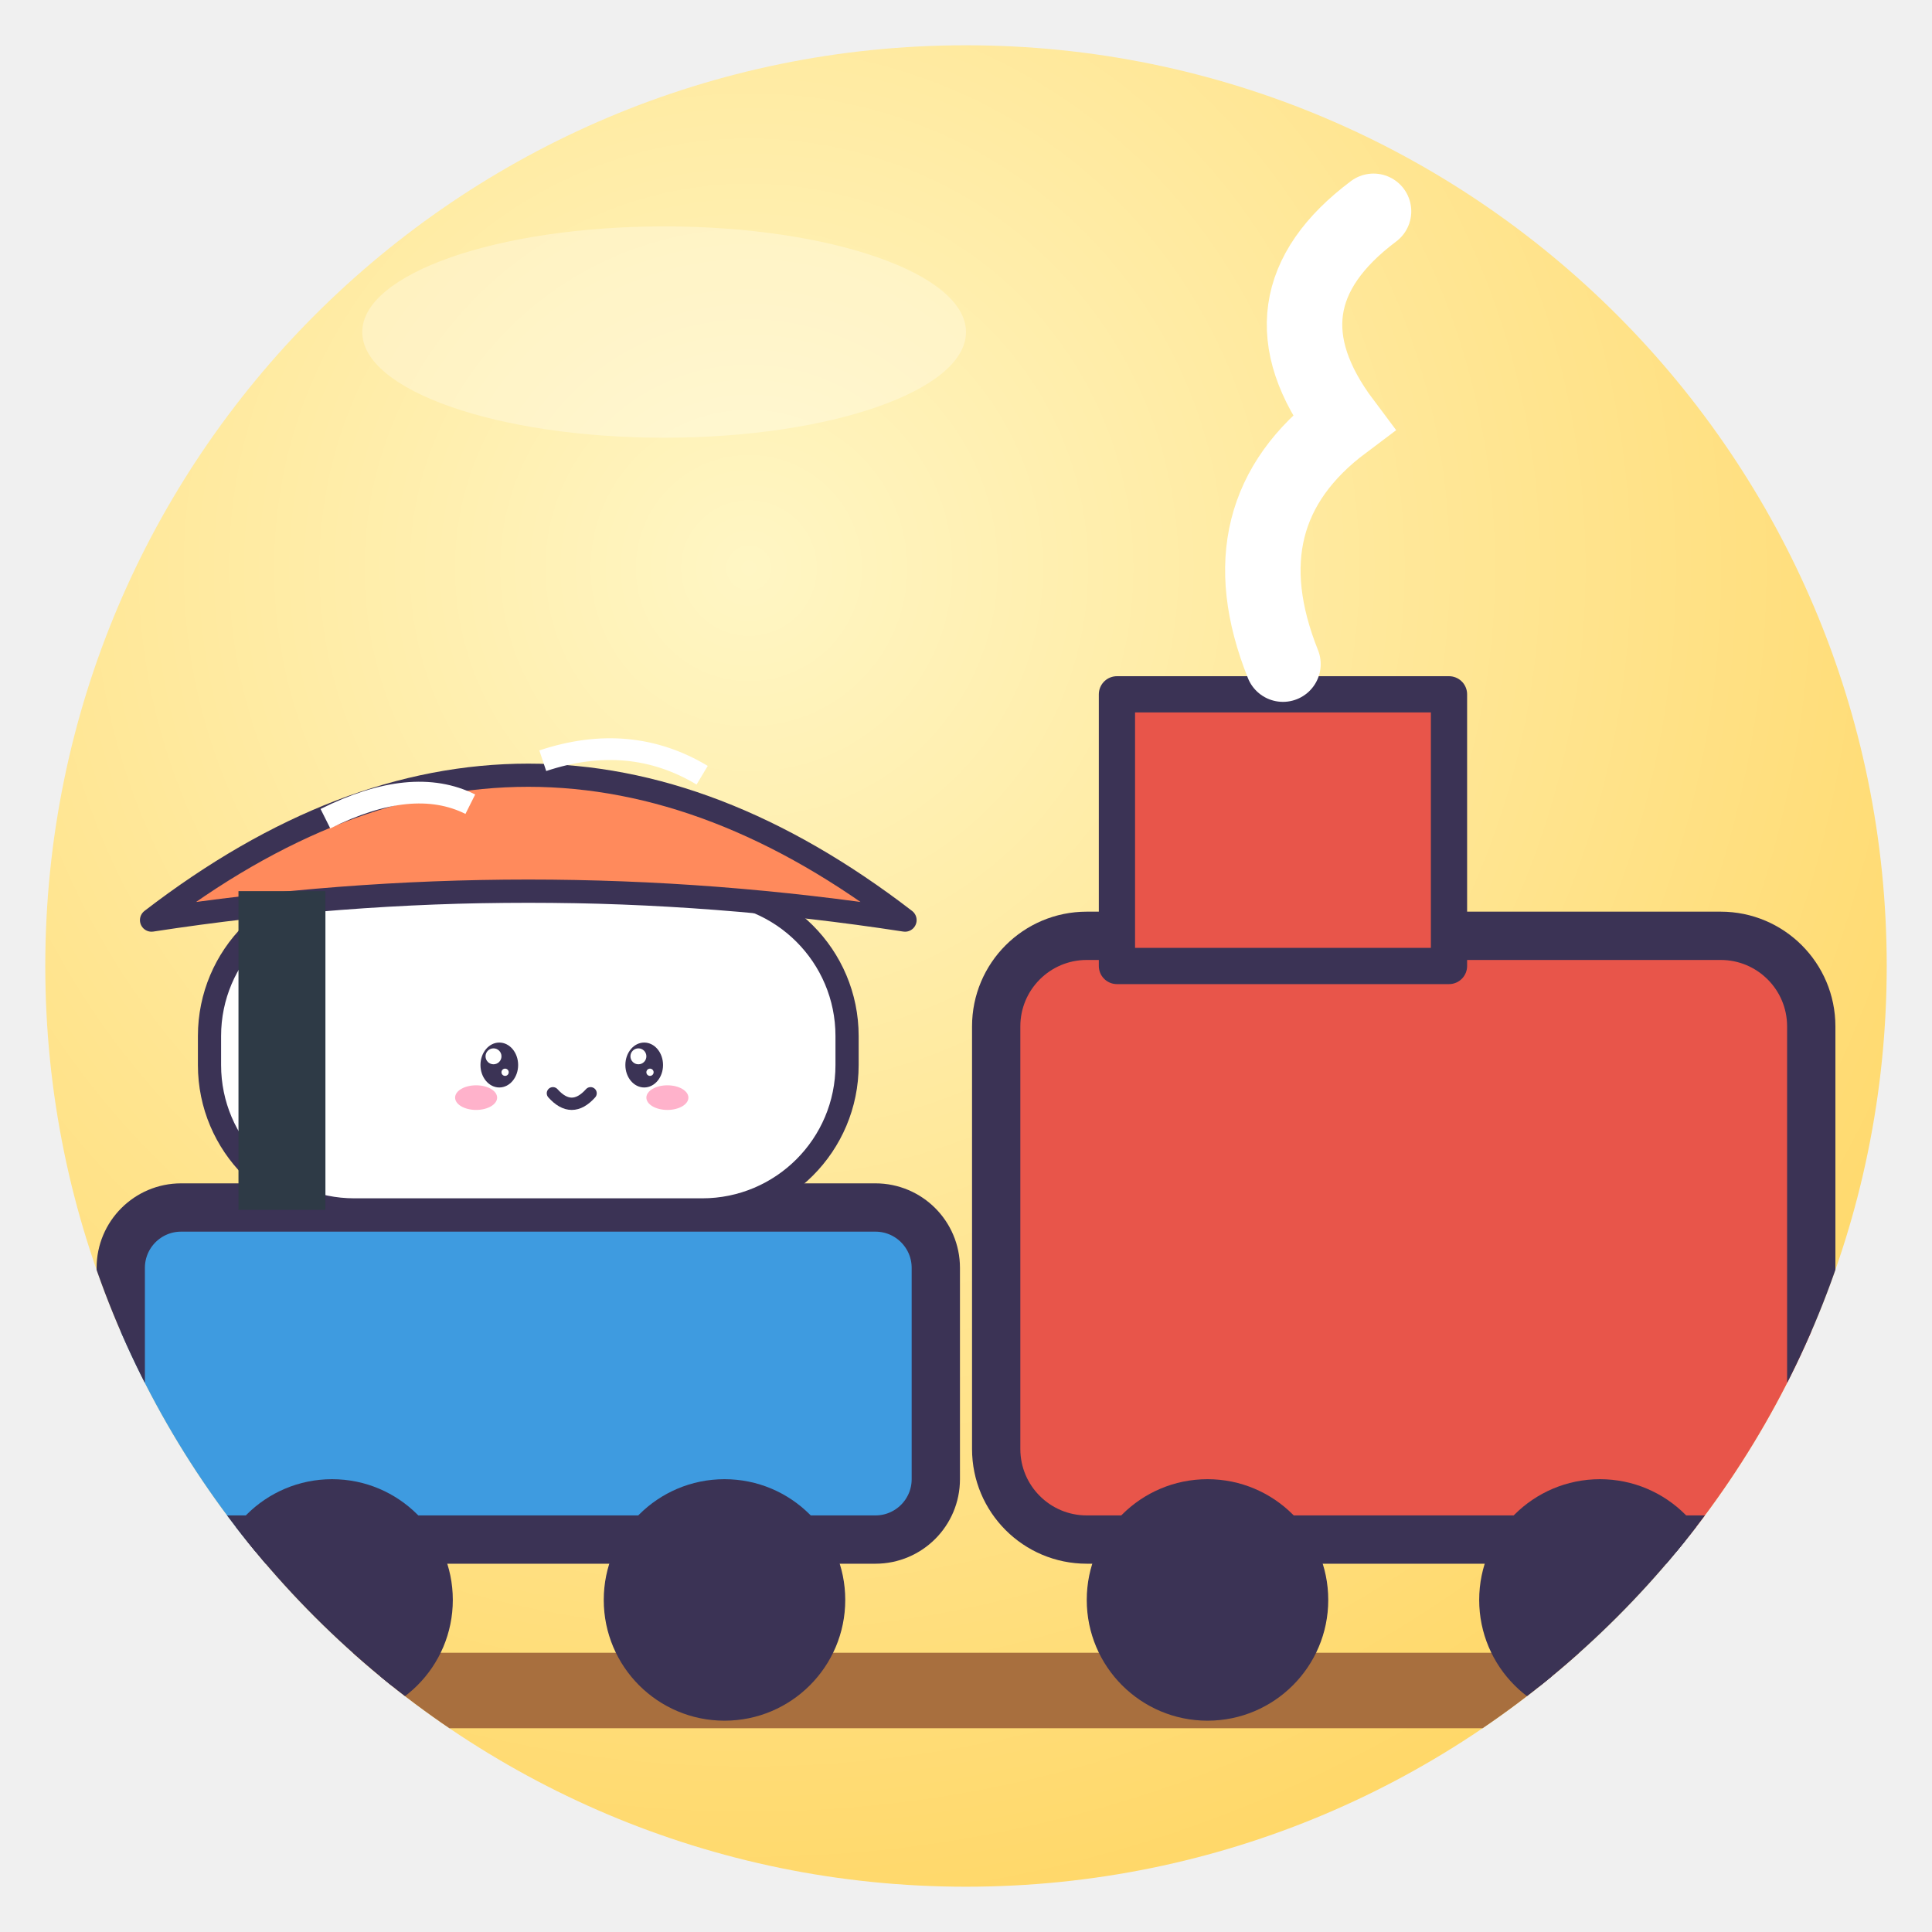
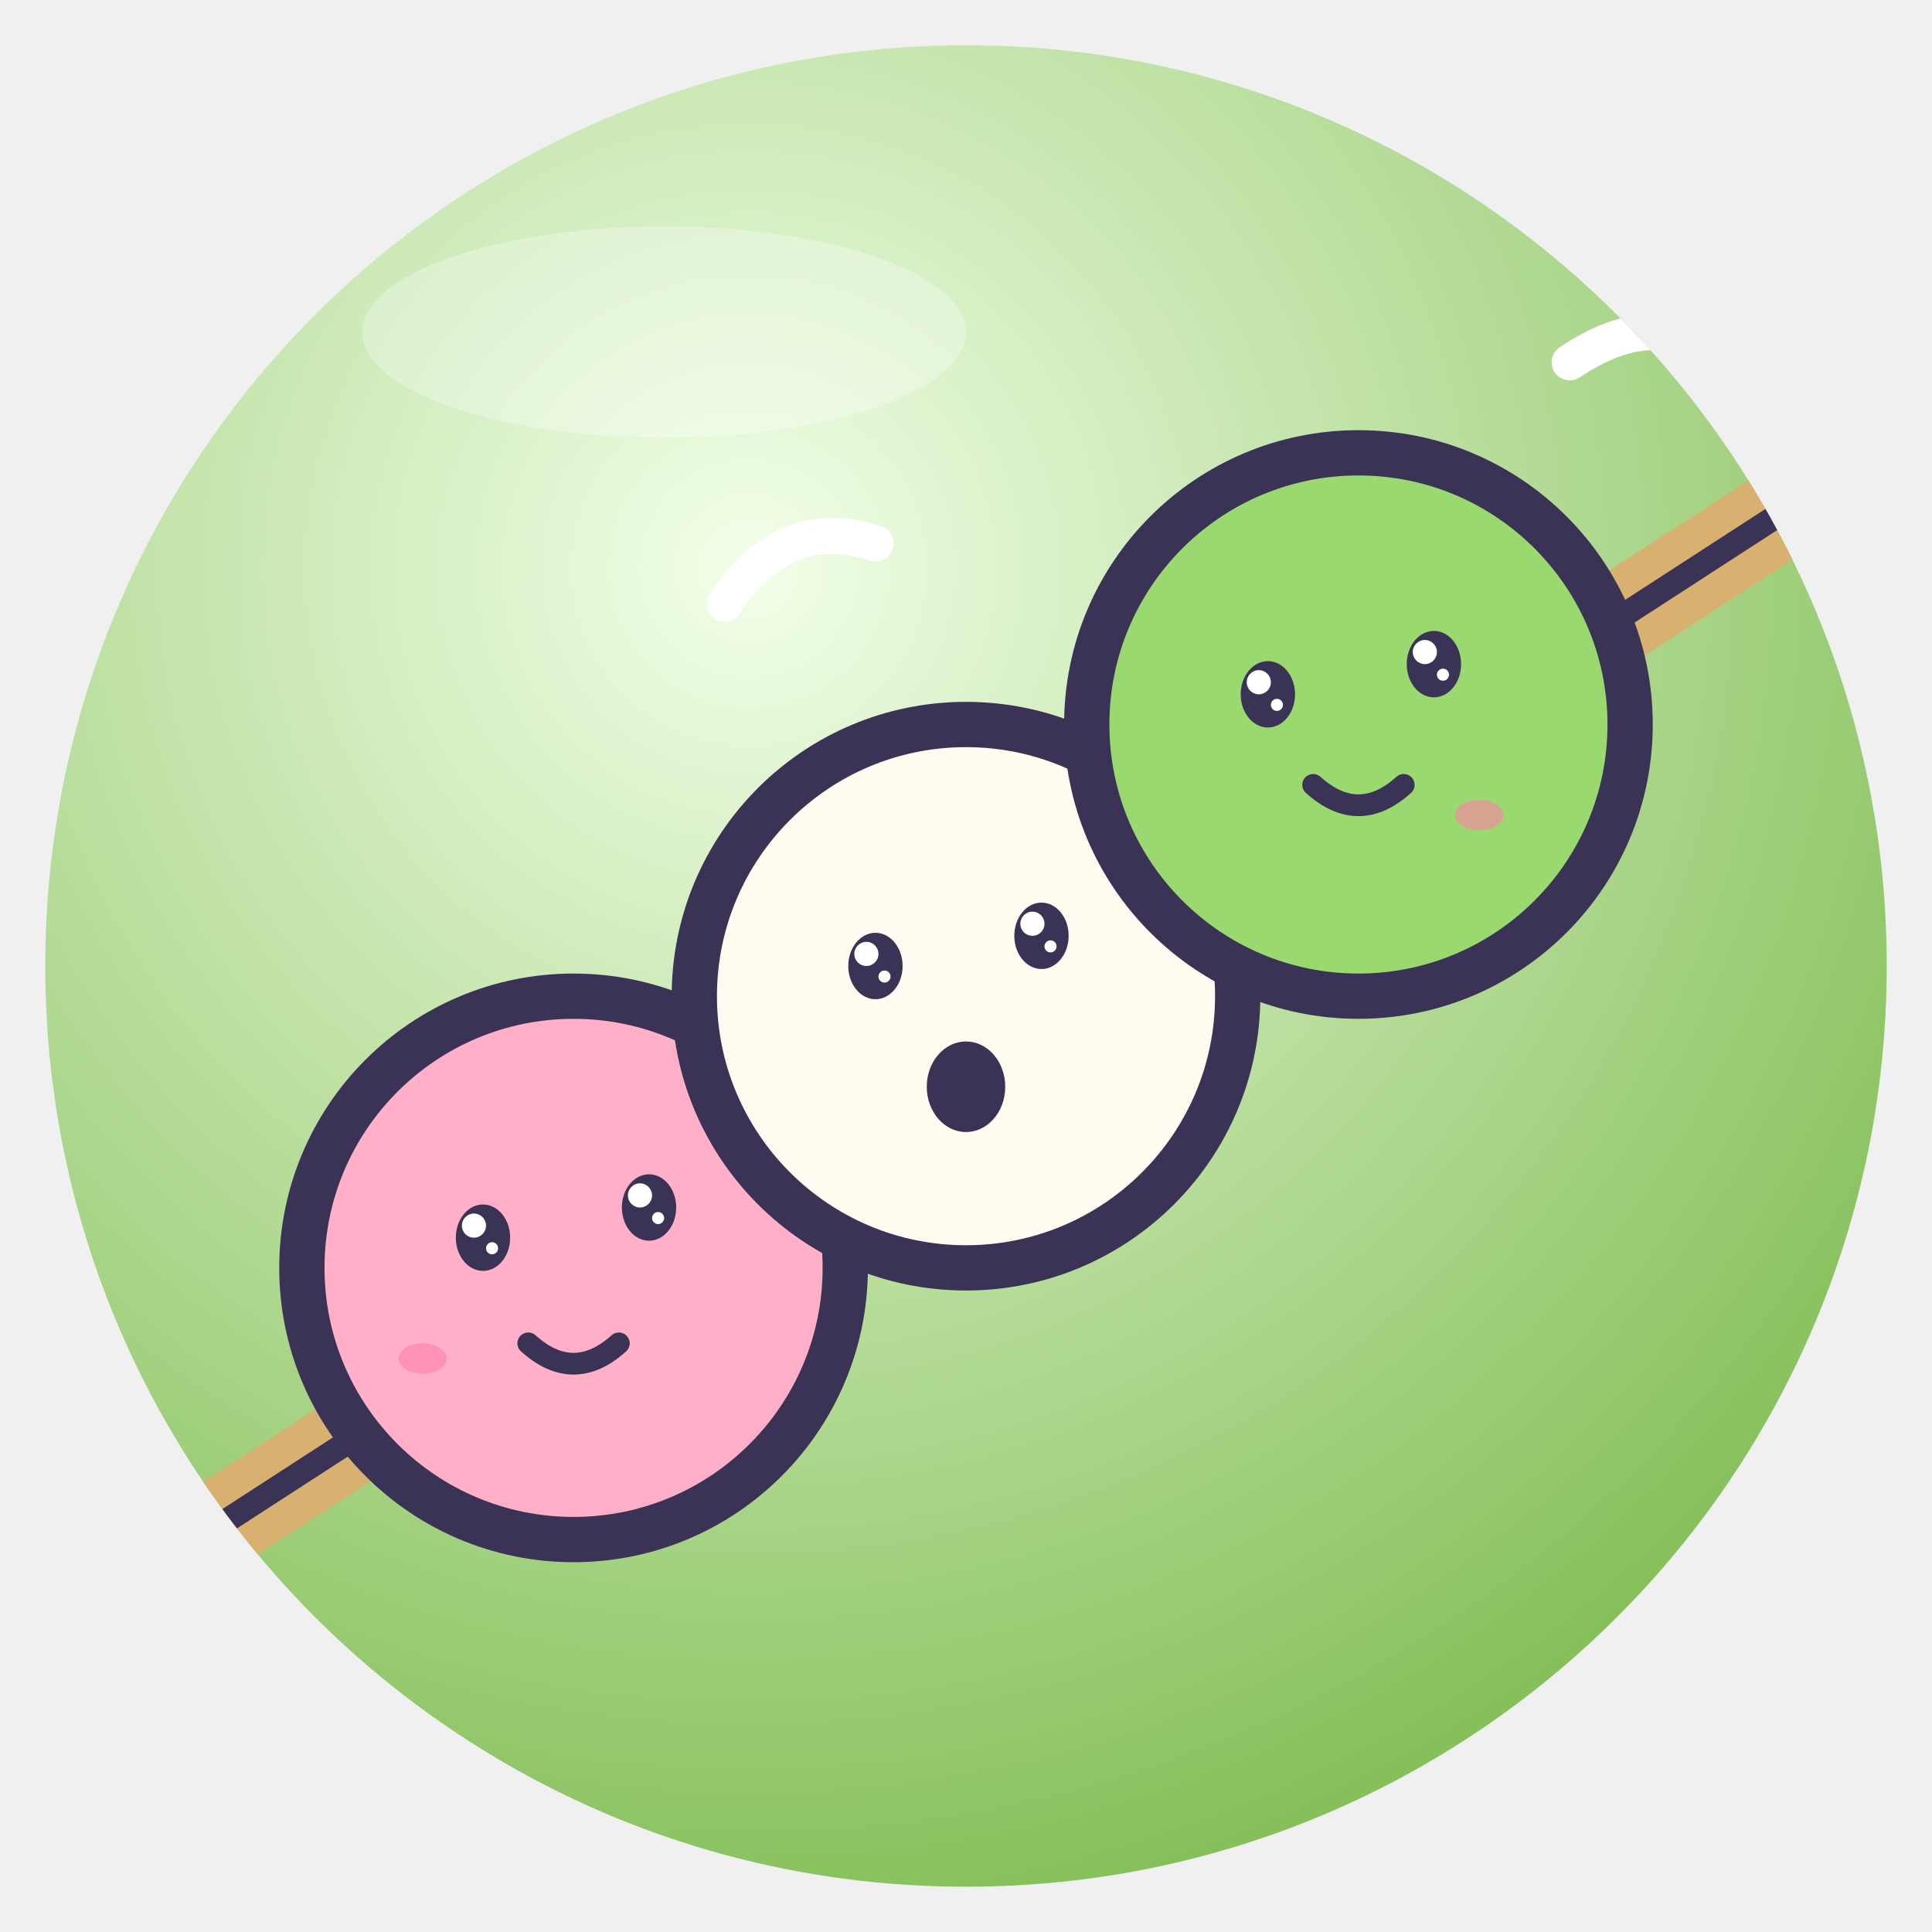
<svg xmlns="http://www.w3.org/2000/svg" viewBox="0 0 128 128" width="128" height="128">
  <defs>
    <radialGradient id="g" cx="38%" cy="28%" r="85%">
-       <stop offset="0" stop-color="#FFF6C4" />
-       <stop offset="1" stop-color="#FFD45E" />
+       <stop offset="0" stop-color="#F2FFE8" />
+       <stop offset="1" stop-color="#78B848" />
    </radialGradient>
    <clipPath id="c">
      <circle cx="64" cy="64" r="61" />
    </clipPath>
  </defs>
  <circle cx="64" cy="64" r="61" fill="url(#g)" />
  <g clip-path="url(#c)">
-     <path d="M0 112 H128" stroke="#A86F3E" stroke-width="5" />
-     <rect x="66" y="62" width="54" height="40" rx="6" fill="#E8554A" stroke="#3B3355" stroke-width="3.2" stroke-linejoin="round" stroke-linecap="round" />
-     <rect x="74" y="46" width="22" height="18" fill="#E8554A" stroke="#3B3355" stroke-linejoin="round" stroke-linecap="round" stroke-width="2.4" />
-     <rect x="8" y="80" width="54" height="22" rx="4" fill="#3E9BE0" stroke="#3B3355" stroke-width="3.2" stroke-linejoin="round" stroke-linecap="round" />
-     <circle cx="22" cy="106" r="7" fill="#3B3355" stroke="#3B3355" stroke-linejoin="round" stroke-linecap="round" stroke-width="2" />
-     <circle cx="48" cy="106" r="7" fill="#3B3355" stroke="#3B3355" stroke-linejoin="round" stroke-linecap="round" stroke-width="2" />
-     <circle cx="80" cy="106" r="7" fill="#3B3355" stroke="#3B3355" stroke-linejoin="round" stroke-linecap="round" stroke-width="2" />
-     <circle cx="106" cy="106" r="7" fill="#3B3355" stroke="#3B3355" stroke-linejoin="round" stroke-linecap="round" stroke-width="2" />
-     <g transform="translate(35 60) rotate(0) scale(0.48 0.48) translate(-64 -64)">
-       <rect x="20" y="62" width="88" height="44" rx="20" fill="#fff" stroke="#3B3355" stroke-width="3.2" stroke-linejoin="round" stroke-linecap="round" />
-       <path d="M12 66 Q64 26 116 66 Q64 58 12 66Z" fill="#FF8A5C" stroke="#3B3355" stroke-width="3.2" stroke-linejoin="round" stroke-linecap="round" />
-       <path d="M36 52 Q48 46 56 50 M66 44 Q78 40 88 46" stroke="#fff" stroke-width="3" fill="none" />
-       <rect x="24" y="62" width="12" height="44" fill="#2E3A46" />
-       <ellipse cx="60" cy="86" rx="2.6" ry="3.1" fill="#3B3355" />
-       <circle cx="59.2" cy="84.8" r="1.1" fill="#fff" />
-       <circle cx="60.8" cy="87.0" r="0.5" fill="#fff" />
-       <ellipse cx="80" cy="86" rx="2.6" ry="3.1" fill="#3B3355" />
-       <circle cx="79.2" cy="84.8" r="1.1" fill="#fff" />
-       <circle cx="80.8" cy="87.0" r="0.5" fill="#fff" />
-       <ellipse cx="56.8" cy="90.5" rx="2.9" ry="1.7" fill="#FF7FA8" opacity=".6" />
-       <ellipse cx="83.2" cy="90.5" rx="2.9" ry="1.7" fill="#FF7FA8" opacity=".6" />
-       <path d="M67.4 89.9 Q70 92.8 72.6 89.9" fill="none" stroke="#3B3355" stroke-linejoin="round" stroke-linecap="round" stroke-width="1.7" />
-     </g>
-     <path d="M85 44 q-4 -10 4 -16 q-6 -8 2 -14" fill="none" stroke="#fff" stroke-width="5" stroke-linecap="round" />
+     <path d="M10 104 L118 34" stroke="#D8B070" stroke-width="6" stroke-linecap="round" />
+     <path d="M10 104 L118 34" stroke="#3B3355" stroke-linejoin="round" stroke-linecap="round" stroke-width="1.6" />
+     <circle cx="38" cy="84" r="18" fill="#FFB0C8" stroke="#3B3355" stroke-linejoin="round" stroke-linecap="round" stroke-width="3" />
+     <circle cx="64" cy="66" r="18" fill="#FFFBF0" stroke="#3B3355" stroke-linejoin="round" stroke-linecap="round" stroke-width="3" />
+     <circle cx="90" cy="48" r="18" fill="#9AD870" stroke="#3B3355" stroke-linejoin="round" stroke-linecap="round" stroke-width="3" />
+     <ellipse cx="32" cy="82" rx="1.8" ry="2.2" fill="#3B3355" />
+     <circle cx="31.4" cy="81.2" r="0.8" fill="#fff" />
+     <circle cx="32.6" cy="82.7" r="0.4" fill="#fff" />
+     <ellipse cx="43" cy="80" rx="1.8" ry="2.2" fill="#3B3355" />
+     <circle cx="42.4" cy="79.2" r="0.8" fill="#fff" />
+     <circle cx="43.6" cy="80.7" r="0.4" fill="#fff" />
+     <path d="M35 89 Q38 91.7 41 89" fill="none" stroke="#3B3355" stroke-linejoin="round" stroke-linecap="round" stroke-width="1.44" />
+     <ellipse cx="58" cy="64" rx="1.8" ry="2.2" fill="#3B3355" />
+     <circle cx="57.4" cy="63.2" r="0.8" fill="#fff" />
+     <circle cx="58.6" cy="64.7" r="0.4" fill="#fff" />
+     <ellipse cx="69" cy="62" rx="1.8" ry="2.2" fill="#3B3355" />
+     <circle cx="68.4" cy="61.2" r="0.8" fill="#fff" />
+     <circle cx="69.6" cy="62.7" r="0.4" fill="#fff" />
+     <ellipse cx="64" cy="72" rx="2.6" ry="3" fill="#3B3355" />
+     <ellipse cx="84" cy="46" rx="1.8" ry="2.2" fill="#3B3355" />
+     <circle cx="83.4" cy="45.2" r="0.8" fill="#fff" />
+     <circle cx="84.6" cy="46.7" r="0.4" fill="#fff" />
+     <ellipse cx="95" cy="44" rx="1.8" ry="2.2" fill="#3B3355" />
+     <circle cx="94.4" cy="43.2" r="0.8" fill="#fff" />
+     <circle cx="95.6" cy="44.7" r="0.4" fill="#fff" />
+     <path d="M87 52 Q90 54.7 93 52" fill="none" stroke="#3B3355" stroke-linejoin="round" stroke-linecap="round" stroke-width="1.44" />
+     <ellipse cx="28" cy="90" rx="1.6" ry="1.0" fill="#FF7FA8" opacity=".6" />
+     <ellipse cx="98" cy="54" rx="1.6" ry="1.0" fill="#FF7FA8" opacity=".6" />
+     <path d="M48 40 Q52 34 58 36 M104 24 Q110 20 114 24" fill="none" stroke="#fff" stroke-width="2.4" stroke-linecap="round" />
  </g>
  <ellipse cx="44" cy="22" rx="20" ry="7" fill="#fff" opacity=".3" />
</svg>
